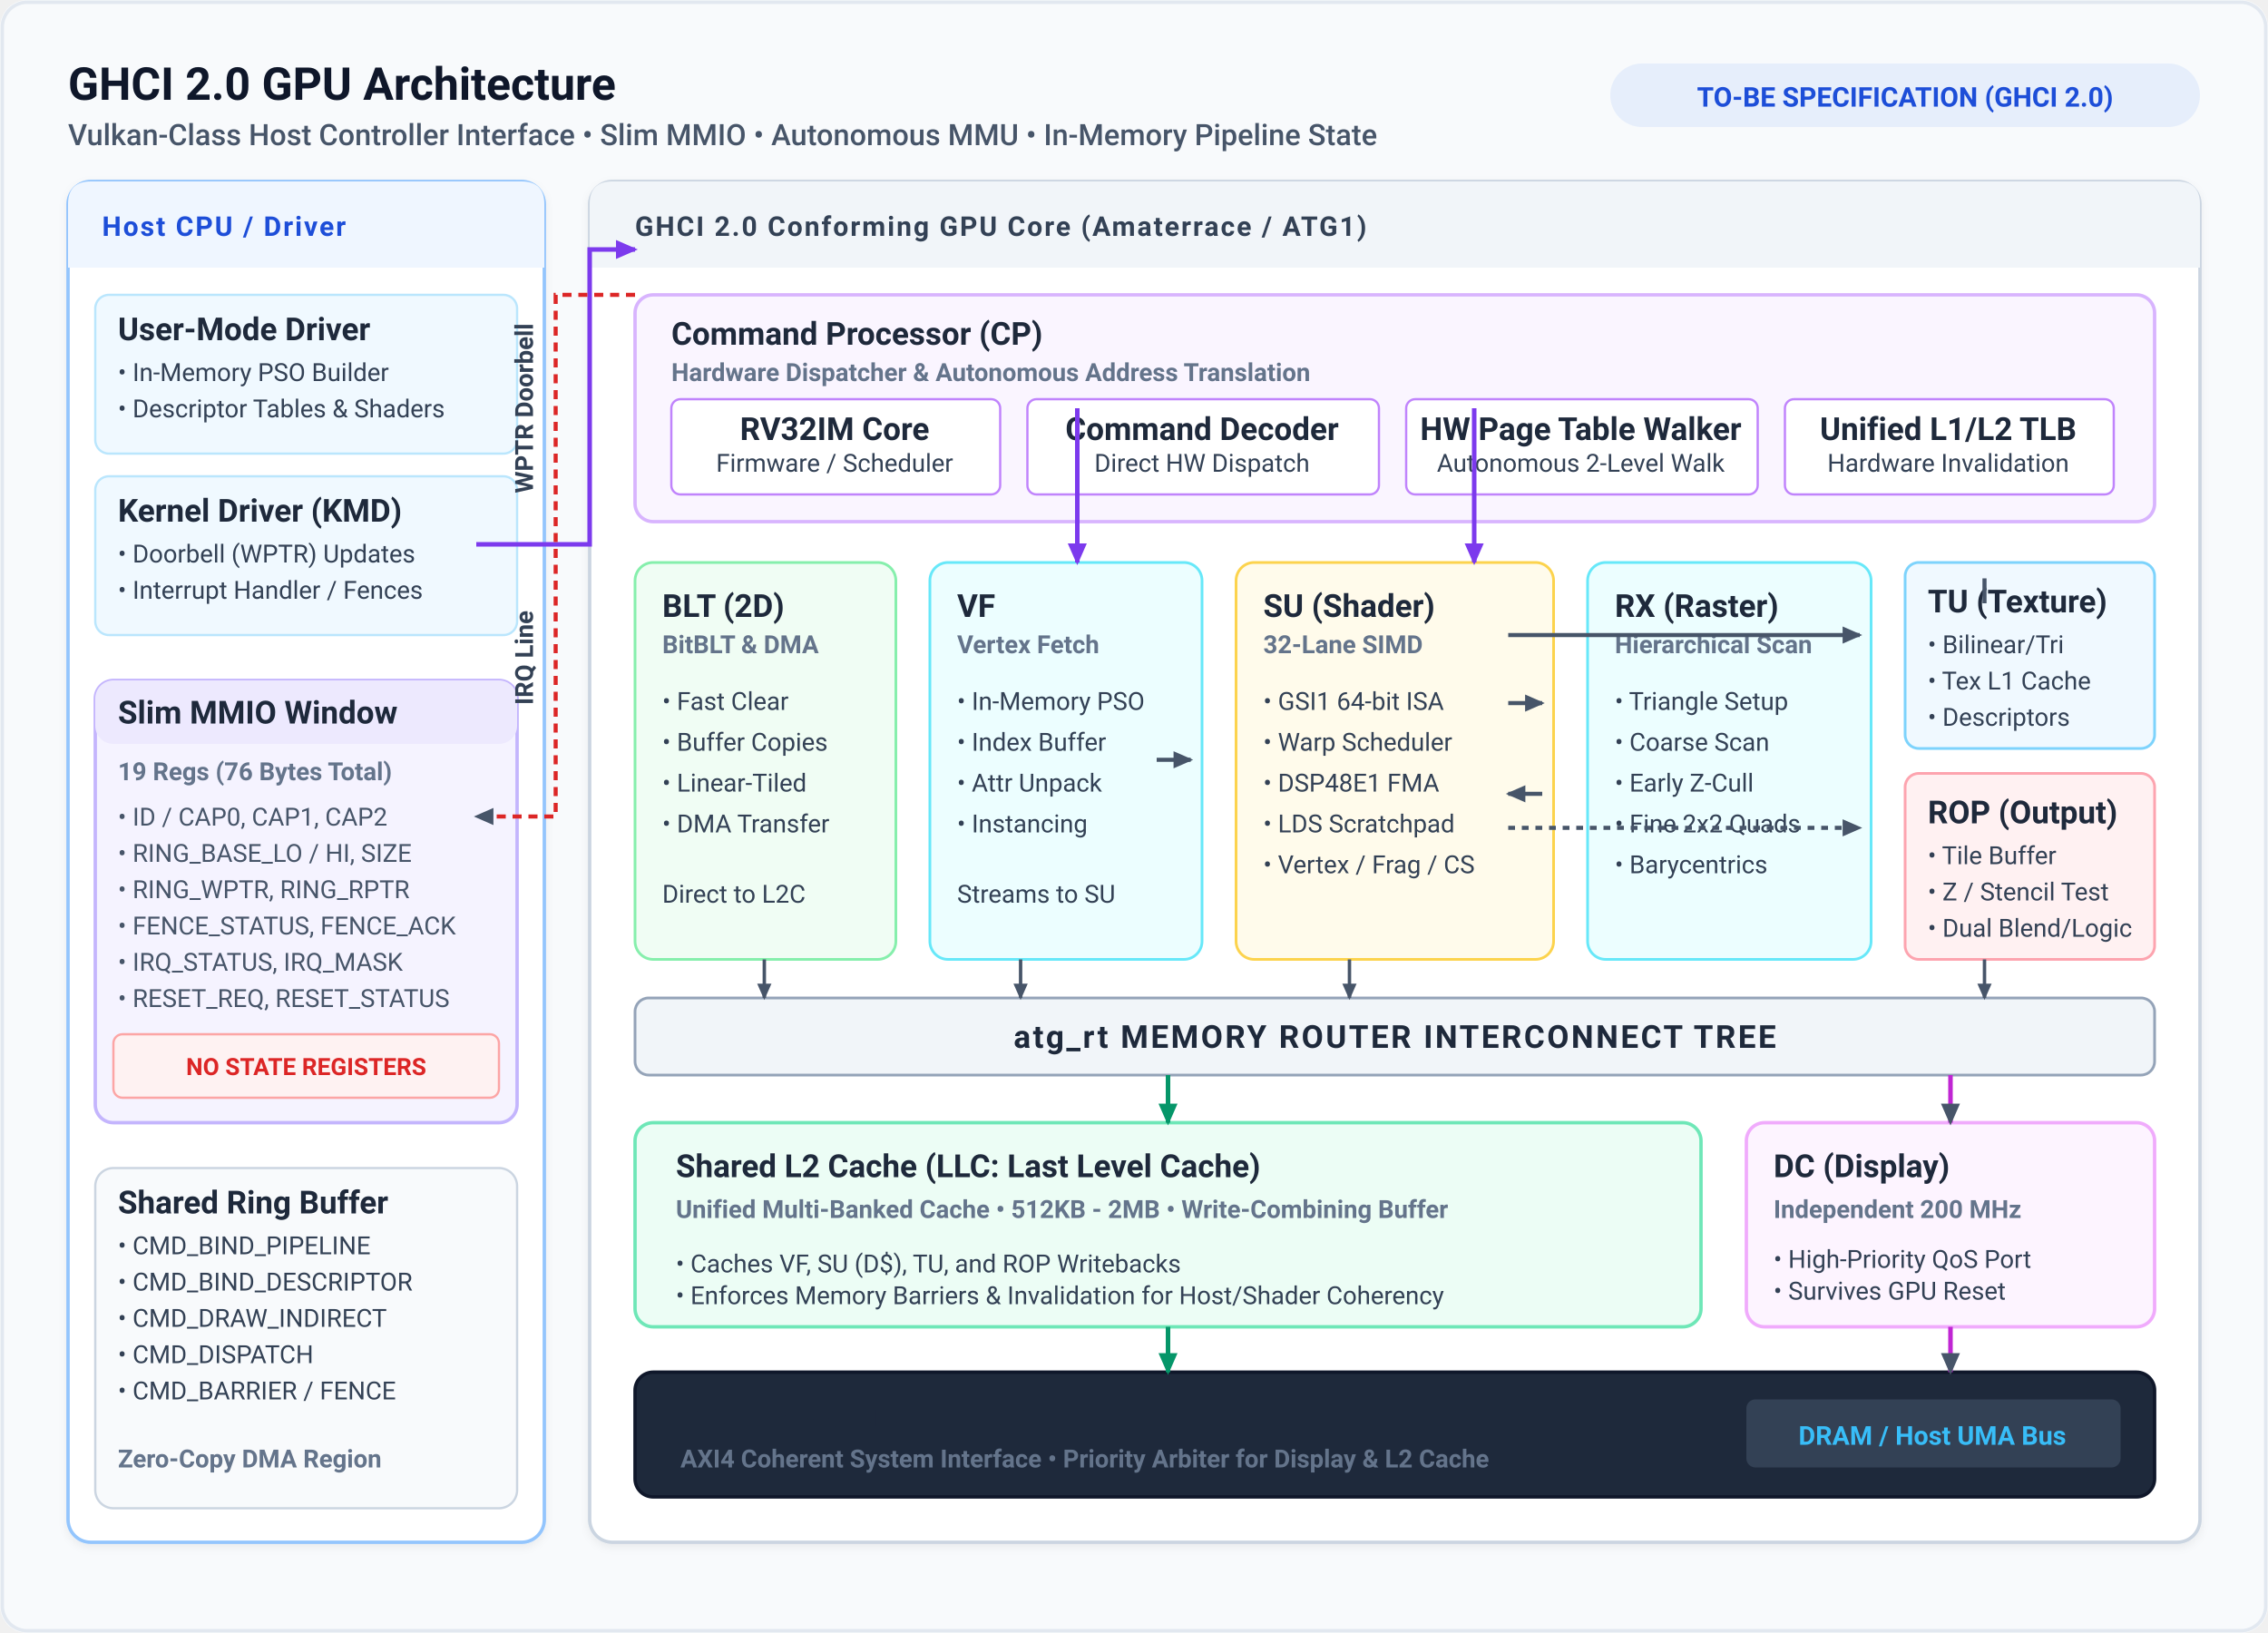
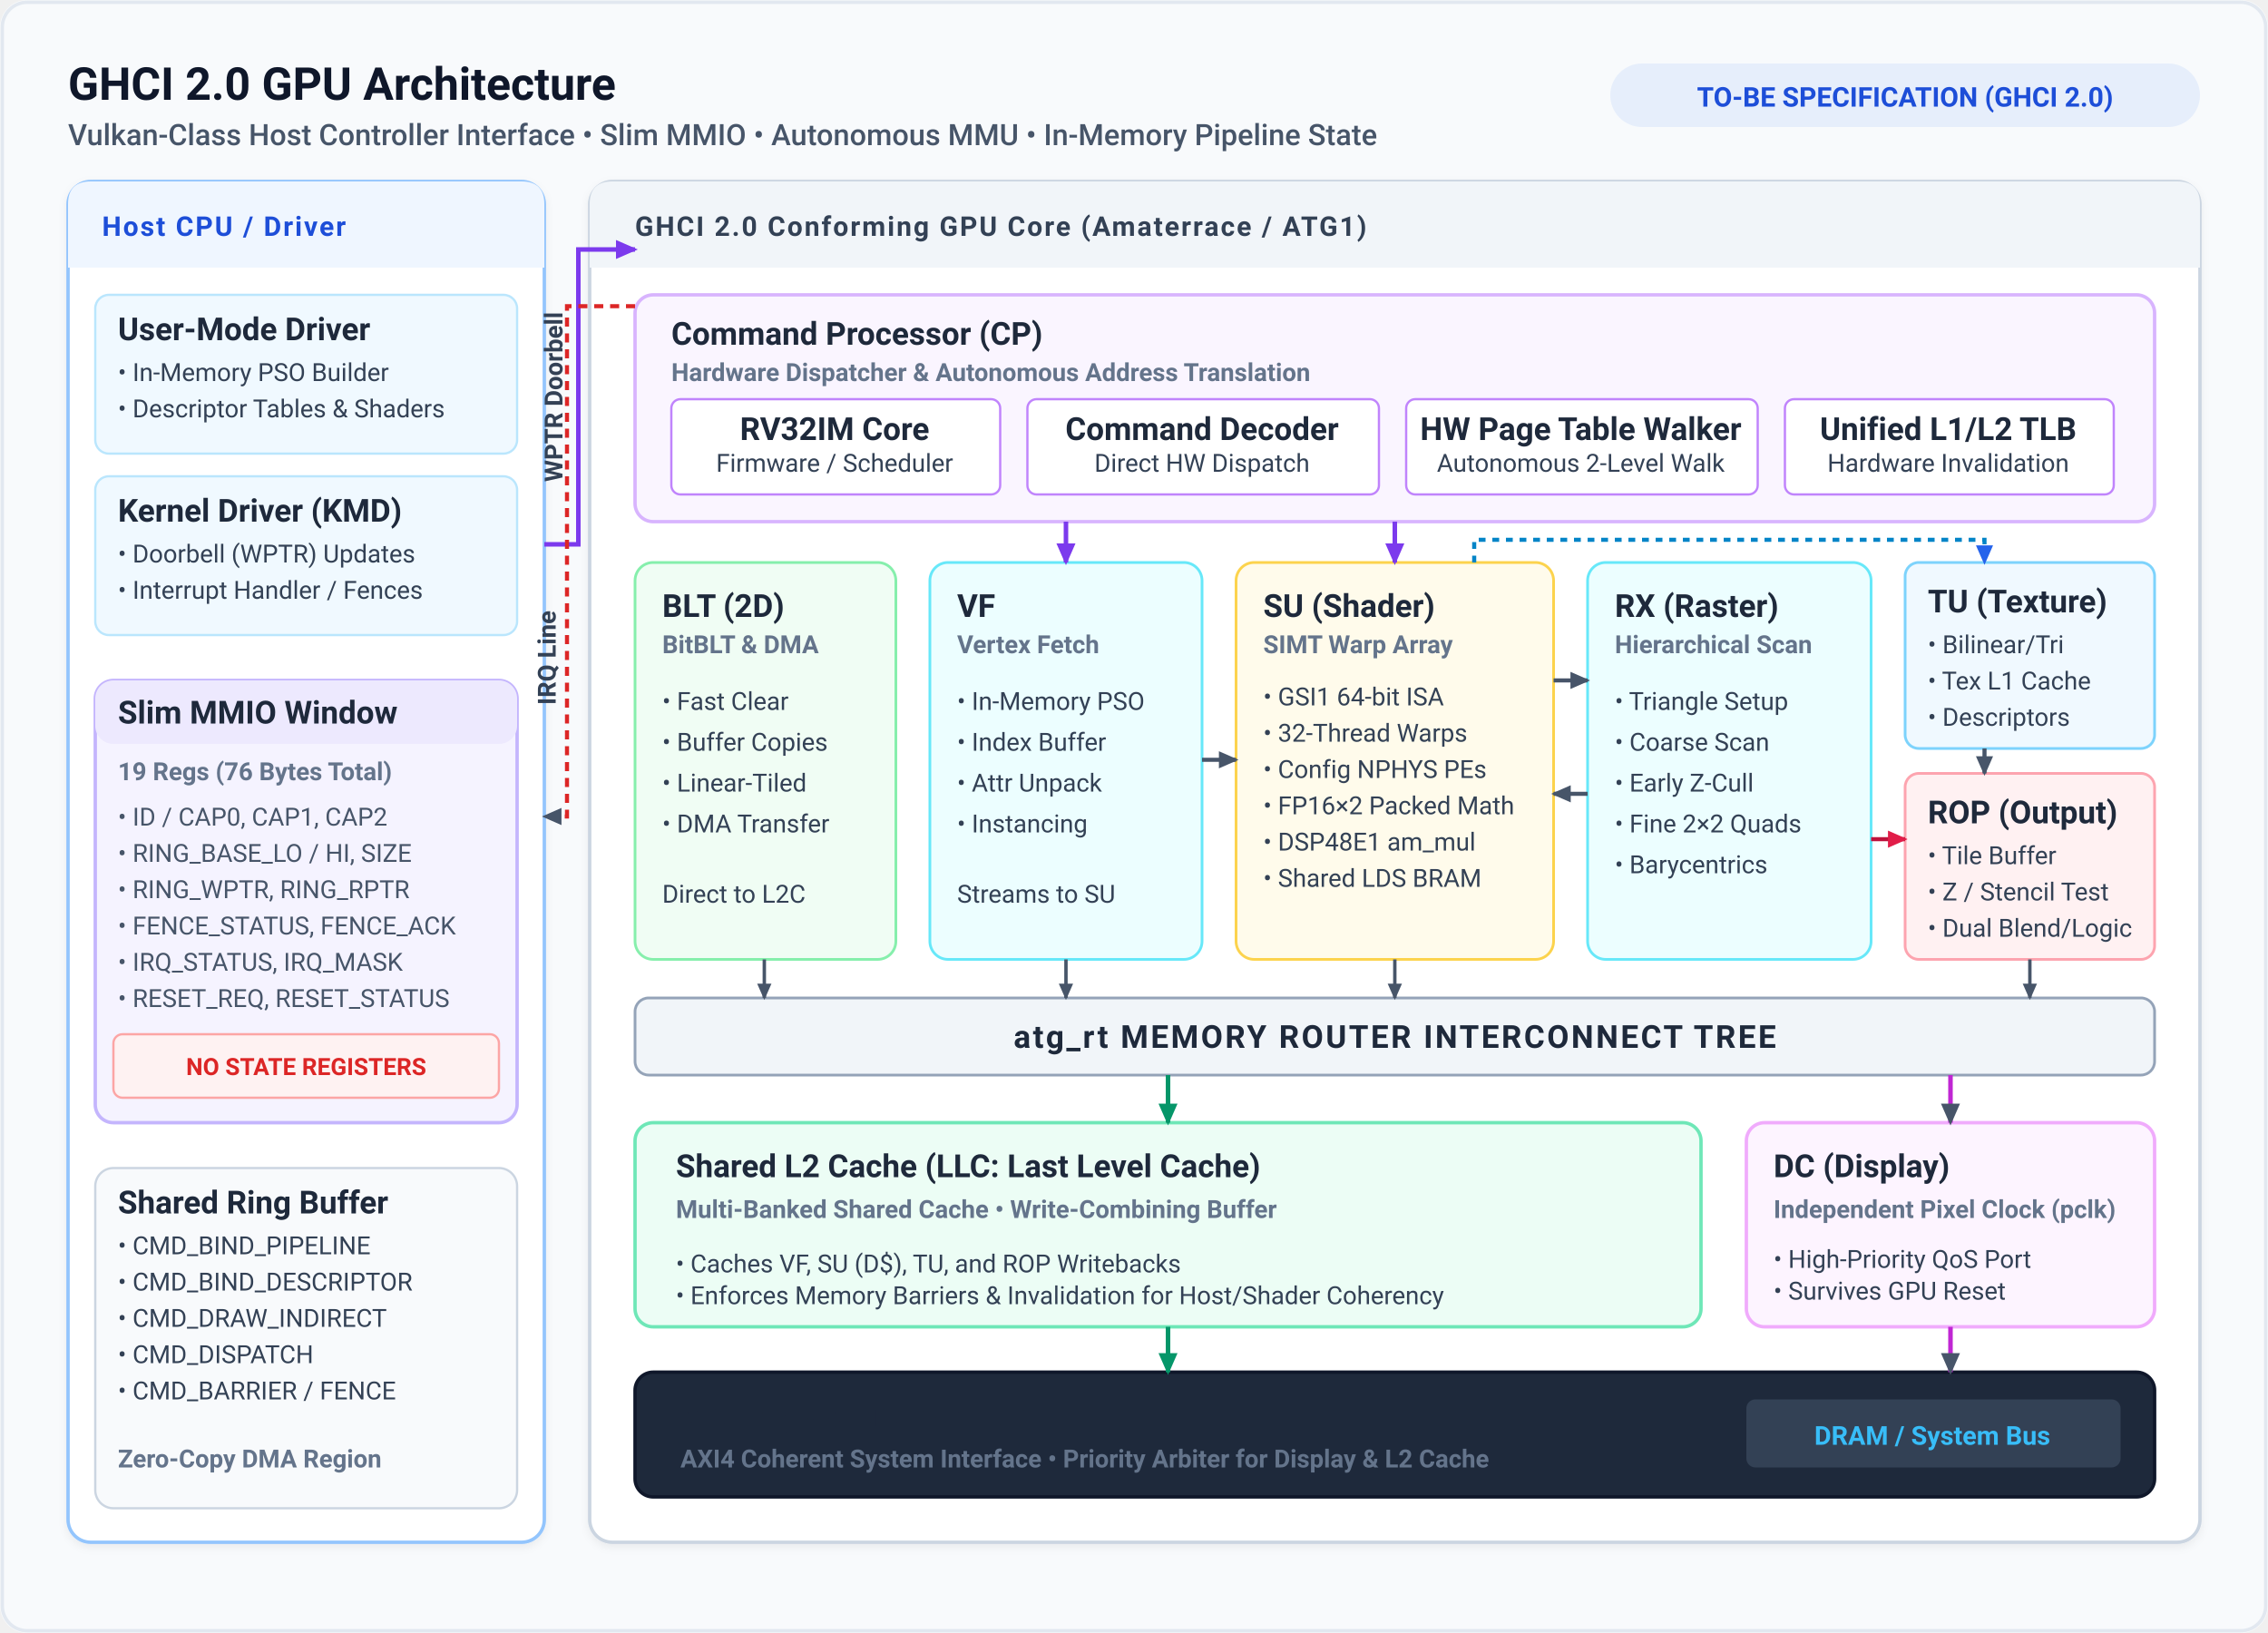
<svg xmlns="http://www.w3.org/2000/svg" viewBox="0 0 1000 720" width="1000" height="720">
  <style>
    /* Fonts &amp; Resets */
    text {
        font-family: -apple-system, BlinkMacSystemFont, "Segoe UI", Roboto, "Helvetica Neue", Arial, sans-serif;
    }
    .title {
        font-size: 20px;
        font-weight: 700;
        fill: #0f172a;
    }
    .subtitle {
        font-size: 13px;
        font-weight: 500;
        fill: #475569;
    }
    .badge-text {
        font-size: 11px;
        font-weight: 600;
        fill: #ffffff;
    }
    .card-title {
        font-size: 14px;
        font-weight: 700;
        fill: #1e293b;
    }
    .card-subtitle {
        font-size: 11px;
        font-weight: 600;
        fill: #64748b;
    }
    .card-body {
        font-size: 11px;
        font-weight: 400;
        fill: #334155;
    }
    .card-bullet {
        font-size: 11px;
        font-weight: 400;
        fill: #475569;
    }
+     .card-sub {
+         font-size: 10px;
+         font-weight: 600;
+         fill: #64748b;
+     }
+     .card-desc {
+         font-size: 9.5px;
+         font-weight: 400;
+         fill: #475569;
+     }
    .conn-label {
        font-size: 11px;
        font-weight: 600;
        fill: #334155;
    }
    .conn-sub {
        font-size: 9.5px;
        font-weight: 400;
        fill: #64748b;
    }
    .group-label {
        font-size: 12px;
        font-weight: 700;
        text-transform: uppercase;
        letter-spacing: 0.8px;
    }
    .seq-actor {
        font-size: 13px;
        font-weight: 700;
        fill: #1e293b;
    }
    .seq-step {
        font-size: 11px;
        font-weight: 600;
        fill: #1e293b;
    }
    .seq-desc {
        font-size: 10px;
        font-weight: 400;
        fill: #475569;
    }
    .seq-num {
        font-size: 10.5px;
        font-weight: 700;
        fill: #ffffff;
+     }
+     .flow-label {
+         font-size: 9.5px;
+         font-weight: 600;
+         fill: #334155;
+     }
+     .sec-title {
+         font-size: 12px;
+         font-weight: 700;
+         text-transform: uppercase;
+         letter-spacing: 0.5px;
    }
</style>
  <defs>
    <filter id="shadow-sm" x="-4%" y="-4%" width="108%" height="108%" filterUnits="userSpaceOnUse">
      <feDropShadow dx="0" dy="1.5" stdDeviation="2" flood-color="#0f172a" flood-opacity="0.06" />
    </filter>
    <filter id="shadow-md" x="-6%" y="-6%" width="112%" height="112%" filterUnits="userSpaceOnUse">
      <feDropShadow dx="0" dy="3" stdDeviation="4" flood-color="#0f172a" flood-opacity="0.08" />
    </filter>
    <marker id="arrow" viewBox="0 0 10 10" refX="7" refY="5" markerWidth="6" markerHeight="6" orient="auto-start-reverse">
      <path d="M 0 1.5 L 8 5 L 0 8.5 z" fill="#475569" />
    </marker>
    <marker id="arrow-blue" viewBox="0 0 10 10" refX="7" refY="5" markerWidth="6" markerHeight="6" orient="auto-start-reverse">
      <path d="M 0 1.5 L 8 5 L 0 8.5 z" fill="#2563eb" />
    </marker>
    <marker id="arrow-purple" viewBox="0 0 10 10" refX="7" refY="5" markerWidth="6" markerHeight="6" orient="auto-start-reverse">
      <path d="M 0 1.5 L 8 5 L 0 8.5 z" fill="#7c3aed" />
    </marker>
    <marker id="arrow-emerald" viewBox="0 0 10 10" refX="7" refY="5" markerWidth="6" markerHeight="6" orient="auto-start-reverse">
      <path d="M 0 1.5 L 8 5 L 0 8.5 z" fill="#059669" />
    </marker>
    <marker id="arrow-amber" viewBox="0 0 10 10" refX="7" refY="5" markerWidth="6" markerHeight="6" orient="auto-start-reverse">
      <path d="M 0 1.5 L 8 5 L 0 8.5 z" fill="#d97706" />
    </marker>
    <marker id="arrow-rose" viewBox="0 0 10 10" refX="7" refY="5" markerWidth="6" markerHeight="6" orient="auto-start-reverse">
      <path d="M 0 1.5 L 8 5 L 0 8.5 z" fill="#e11d48" />
    </marker>
    <linearGradient id="header-grad" x1="0%" y1="0%" x2="100%" y2="0%">
      <stop offset="0%" stop-color="#3b82f6" />
      <stop offset="100%" stop-color="#8b5cf6" />
    </linearGradient>
  </defs>
  <rect width="1000" height="720" fill="#f8fafc" rx="12" />
  <rect x="1" y="1" width="998" height="718" fill="none" stroke="#e2e8f0" stroke-width="1.5" rx="11" />
  <g transform="translate(30, 24)">
    <text class="title" x="0" y="20">GHCI 2.0 GPU Architecture</text>
    <text class="subtitle" x="0" y="40">Vulkan-Class Host Controller Interface • Slim MMIO • Autonomous MMU • In-Memory Pipeline State</text>
    <rect x="680" y="4" width="260" height="28" rx="14" fill="#3b82f6" opacity="0.1" />
    <text x="810" y="23" text-anchor="middle" font-size="12" font-weight="700" fill="#1d4ed8">TO-BE SPECIFICATION (GHCI 2.0)</text>
  </g>
  <g transform="translate(30, 80)">
    <rect width="210" height="600" rx="10" fill="#ffffff" stroke="#93c5fd" stroke-width="1.5" filter="url(#shadow-sm)" />
    <path d="M 0 10 Q 0 0 10 0 L 200 0 Q 210 0 210 10 L 210 38 L 0 38 Z" fill="#eff6ff" />
    <text class="group-label" x="15" y="24" fill="#1d4ed8">Host CPU / Driver</text>
    <g transform="translate(12, 50)">
      <rect width="186" height="70" rx="6" fill="#f0f9ff" stroke="#bae6fd" stroke-width="1" />
      <text class="card-title" x="10" y="20">User-Mode Driver</text>
      <text class="card-body" x="10" y="38">• In-Memory PSO Builder</text>
      <text class="card-body" x="10" y="54">• Descriptor Tables &amp; Shaders</text>
    </g>
    <g transform="translate(12, 130)">
      <rect width="186" height="70" rx="6" fill="#f0f9ff" stroke="#bae6fd" stroke-width="1" />
      <text class="card-title" x="10" y="20">Kernel Driver (KMD)</text>
      <text class="card-body" x="10" y="38">• Doorbell (WPTR) Updates</text>
      <text class="card-body" x="10" y="54">• Interrupt Handler / Fences</text>
    </g>
    <g transform="translate(12, 220)">
      <rect width="186" height="195" rx="8" fill="#f5f3ff" stroke="#c4b5fd" stroke-width="1.5" />
      <rect x="0" y="0" width="186" height="28" rx="8" fill="#ede9fe" />
      <text class="card-title" x="10" y="19" fill="#5b21b6">Slim MMIO Window</text>
      <text class="card-subtitle" x="10" y="44" fill="#6d28d9">19 Regs (76 Bytes Total)</text>
      <text class="card-bullet" x="10" y="64">• ID / CAP0, CAP1, CAP2</text>
      <text class="card-bullet" x="10" y="80">• RING_BASE_LO / HI, SIZE</text>
      <text class="card-bullet" x="10" y="96">• RING_WPTR, RING_RPTR</text>
      <text class="card-bullet" x="10" y="112">• FENCE_STATUS, FENCE_ACK</text>
      <text class="card-bullet" x="10" y="128">• IRQ_STATUS, IRQ_MASK</text>
      <text class="card-bullet" x="10" y="144">• RESET_REQ, RESET_STATUS</text>
      <rect x="8" y="156" width="170" height="28" rx="4" fill="#fef2f2" stroke="#fca5a5" stroke-width="1" />
      <text x="93" y="174" text-anchor="middle" font-size="10.5" font-weight="700" fill="#dc2626">NO STATE REGISTERS</text>
    </g>
    <g transform="translate(12, 435)">
      <rect width="186" height="150" rx="8" fill="#f8fafc" stroke="#cbd5e1" stroke-width="1" />
      <text class="card-title" x="10" y="20">Shared Ring Buffer</text>
      <text class="card-body" x="10" y="38">• CMD_BIND_PIPELINE</text>
      <text class="card-body" x="10" y="54">• CMD_BIND_DESCRIPTOR</text>
      <text class="card-body" x="10" y="70">• CMD_DRAW_INDIRECT</text>
      <text class="card-body" x="10" y="86">• CMD_DISPATCH</text>
      <text class="card-body" x="10" y="102">• CMD_BARRIER / FENCE</text>
      <text class="card-subtitle" x="10" y="132" fill="#0284c7">Zero-Copy DMA Region</text>
    </g>
  </g>
  <g transform="translate(260, 80)">
    <rect width="710" height="600" rx="10" fill="#ffffff" stroke="#cbd5e1" stroke-width="1.5" filter="url(#shadow-sm)" />
    <path d="M 0 10 Q 0 0 10 0 L 700 0 Q 710 0 710 10 L 710 38 L 0 38 Z" fill="#f1f5f9" />
    <text class="group-label" x="20" y="24" fill="#334155">GHCI 2.0 Conforming GPU Core (Amaterrace / ATG1)</text>
    <g transform="translate(20, 50)">
      <rect width="670" height="100" rx="8" fill="#faf5ff" stroke="#d8b4fe" stroke-width="1.5" />
      <text class="card-title" x="16" y="22" fill="#6b21a8">Command Processor (CP)</text>
      <text class="card-subtitle" x="16" y="38" fill="#9333ea">Hardware Dispatcher &amp; Autonomous Address Translation</text>
      <g transform="translate(16, 46)">
        <rect width="145" height="42" rx="4" fill="#ffffff" stroke="#c084fc" stroke-width="1" />
        <text class="card-title" x="72" y="18" text-anchor="middle" font-size="11.5">RV32IM Core</text>
        <text class="card-body" x="72" y="32" text-anchor="middle" font-size="9.5">Firmware / Scheduler</text>
      </g>
      <g transform="translate(173, 46)">
        <rect width="155" height="42" rx="4" fill="#ffffff" stroke="#c084fc" stroke-width="1" />
        <text class="card-title" x="77" y="18" text-anchor="middle" font-size="11.5">Command Decoder</text>
        <text class="card-body" x="77" y="32" text-anchor="middle" font-size="9.5">Direct HW Dispatch</text>
      </g>
      <g transform="translate(340, 46)">
        <rect width="155" height="42" rx="4" fill="#ffffff" stroke="#c084fc" stroke-width="1" />
        <text class="card-title" x="77" y="18" text-anchor="middle" font-size="11.5">HW Page Table Walker</text>
        <text class="card-body" x="77" y="32" text-anchor="middle" font-size="9.5">Autonomous 2-Level Walk</text>
      </g>
      <g transform="translate(507, 46)">
        <rect width="145" height="42" rx="4" fill="#ffffff" stroke="#c084fc" stroke-width="1" />
        <text class="card-title" x="72" y="18" text-anchor="middle" font-size="11.5">Unified L1/L2 TLB</text>
        <text class="card-body" x="72" y="32" text-anchor="middle" font-size="9.5">Hardware Invalidation</text>
      </g>
    </g>
    <g transform="translate(20, 168)">
      <g transform="translate(0, 0)">
        <rect width="115" height="175" rx="8" fill="#f0fdf4" stroke="#86efac" stroke-width="1.2" />
        <text class="card-title" x="12" y="24" fill="#15803d">BLT (2D)</text>
        <text class="card-subtitle" x="12" y="40" fill="#16a34a">BitBLT &amp; DMA</text>
        <text class="card-body" x="12" y="65">• Fast Clear</text>
        <text class="card-body" x="12" y="83">• Buffer Copies</text>
        <text class="card-body" x="12" y="101">• Linear-Tiled</text>
        <text class="card-body" x="12" y="119">• DMA Transfer</text>
        <text class="card-body" x="12" y="150" font-weight="600" fill="#166534">Direct to L2C</text>
      </g>
      <g transform="translate(130, 0)">
        <rect width="120" height="175" rx="8" fill="#ecfeff" stroke="#67e8f9" stroke-width="1.2" />
        <text class="card-title" x="12" y="24" fill="#0e7490">VF</text>
        <text class="card-subtitle" x="12" y="40" fill="#0891b2">Vertex Fetch</text>
        <text class="card-body" x="12" y="65">• In-Memory PSO</text>
        <text class="card-body" x="12" y="83">• Index Buffer</text>
        <text class="card-body" x="12" y="101">• Attr Unpack</text>
        <text class="card-body" x="12" y="119">• Instancing</text>
        <text class="card-body" x="12" y="150" font-weight="600" fill="#0e7490">Streams to SU</text>
      </g>
      <g transform="translate(265, 0)">
        <rect width="140" height="175" rx="8" fill="#fffbeb" stroke="#fcd34d" stroke-width="1.2" />
        <text class="card-title" x="12" y="24" fill="#b45309">SU (Shader)</text>
-         <text class="card-subtitle" x="12" y="40" fill="#d97706">32-Lane SIMD</text>
-         <text class="card-body" x="12" y="65">• GSI1 64-bit ISA</text>
-         <text class="card-body" x="12" y="83">• Warp Scheduler</text>
-         <text class="card-body" x="12" y="101">• DSP48E1 FMA</text>
-         <text class="card-body" x="12" y="119">• LDS Scratchpad</text>
-         <text class="card-body" x="12" y="137">• Vertex / Frag / CS</text>
+         <text class="card-subtitle" x="12" y="40" fill="#d97706">SIMT Warp Array</text>
+         <text class="card-body" x="12" y="63">• GSI1 64-bit ISA</text>
+         <text class="card-body" x="12" y="79">• 32-Thread Warps</text>
+         <text class="card-body" x="12" y="95">• Config NPHYS PEs</text>
+         <text class="card-body" x="12" y="111">• FP16×2 Packed Math</text>
+         <text class="card-body" x="12" y="127">• DSP48E1 am_mul</text>
+         <text class="card-body" x="12" y="143">• Shared LDS BRAM</text>
      </g>
      <g transform="translate(420, 0)">
        <rect width="125" height="175" rx="8" fill="#ecfeff" stroke="#67e8f9" stroke-width="1.2" />
        <text class="card-title" x="12" y="24" fill="#0e7490">RX (Raster)</text>
        <text class="card-subtitle" x="12" y="40" fill="#0891b2">Hierarchical Scan</text>
        <text class="card-body" x="12" y="65">• Triangle Setup</text>
        <text class="card-body" x="12" y="83">• Coarse Scan</text>
        <text class="card-body" x="12" y="101">• Early Z-Cull</text>
-         <text class="card-body" x="12" y="119">• Fine 2x2 Quads</text>
+         <text class="card-body" x="12" y="119">• Fine 2×2 Quads</text>
        <text class="card-body" x="12" y="137">• Barycentrics</text>
      </g>
      <g transform="translate(560, 0)">
        <rect width="110" height="82" rx="6" fill="#f0f9ff" stroke="#7dd3fc" stroke-width="1.2" />
        <text class="card-title" x="10" y="22" fill="#0369a1">TU (Texture)</text>
        <text class="card-body" x="10" y="40">• Bilinear/Tri</text>
        <text class="card-body" x="10" y="56">• Tex L1 Cache</text>
        <text class="card-body" x="10" y="72">• Descriptors</text>
      </g>
      <g transform="translate(560, 93)">
        <rect width="110" height="82" rx="6" fill="#fff1f2" stroke="#fda4af" stroke-width="1.2" />
        <text class="card-title" x="10" y="22" fill="#be123c">ROP (Output)</text>
        <text class="card-body" x="10" y="40">• Tile Buffer</text>
        <text class="card-body" x="10" y="56">• Z / Stencil Test</text>
        <text class="card-body" x="10" y="72">• Dual Blend/Logic</text>
      </g>
    </g>
-     <path fill="none" d="M 215 100 L 215 168" stroke="#7c3aed" stroke-width="2" marker-end="url(#arrow-purple)" />
-     <path fill="none" d="M 390 100 L 390 168" stroke="#7c3aed" stroke-width="2" marker-end="url(#arrow-purple)" />
-     <path fill="none" d="M 250 255 L 265 255" stroke="#475569" stroke-width="1.8" marker-end="url(#arrow)" />
-     <path fill="none" d="M 405 230 L 420 230" stroke="#475569" stroke-width="1.8" marker-end="url(#arrow)" />
-     <path fill="none" d="M 420 270 L 405 270" stroke="#475569" stroke-width="1.8" marker-end="url(#arrow)" />
-     <path fill="none" d="M 405 285 L 560 285" stroke="#475569" stroke-width="1.8" stroke-dasharray="3,3" marker-end="url(#arrow)" />
-     <path fill="none" d="M 405 200 L 560 200" stroke="#475569" stroke-width="1.8" marker-end="url(#arrow)" />
-     <path fill="none" d="M 615 175 L 615 186" stroke="#475569" stroke-width="1.8" />
+     <path fill="none" d="M 210 150 L 210 168" stroke="#7c3aed" stroke-width="2" marker-end="url(#arrow-purple)" />
+     <path fill="none" d="M 355 150 L 355 168" stroke="#7c3aed" stroke-width="2" marker-end="url(#arrow-purple)" />
+     <path fill="none" d="M 270 255 L 285 255" stroke="#475569" stroke-width="1.8" marker-end="url(#arrow)" />
+     <path fill="none" d="M 425 220 L 440 220" stroke="#475569" stroke-width="1.8" marker-end="url(#arrow)" />
+     <path fill="none" d="M 440 270 L 425 270" stroke="#475569" stroke-width="1.8" marker-end="url(#arrow)" />
+     <path fill="none" d="M 390 168 L 390 158 L 615 158 L 615 168" stroke="#0284c7" stroke-width="1.8" stroke-dasharray="3,3" marker-end="url(#arrow-blue)" />
+     <path fill="none" d="M 565 290 L 580 290" stroke="#be123c" stroke-width="1.8" marker-end="url(#arrow-rose)" />
+     <path fill="none" d="M 615 250 L 615 261" stroke="#475569" stroke-width="1.8" marker-end="url(#arrow)" />
    <g transform="translate(20, 360)">
      <rect width="670" height="34" rx="6" fill="#f1f5f9" stroke="#94a3b8" stroke-width="1.2" />
      <text class="card-title" x="335" y="22" text-anchor="middle" fill="#334155" letter-spacing="1">atg_rt MEMORY ROUTER INTERCONNECT TREE</text>
    </g>
    <line x1="77" y1="343" x2="77" y2="360" stroke="#475569" stroke-width="1.5" marker-end="url(#arrow)" />
-     <line x1="190" y1="343" x2="190" y2="360" stroke="#475569" stroke-width="1.5" marker-end="url(#arrow)" />
-     <line x1="335" y1="343" x2="335" y2="360" stroke="#475569" stroke-width="1.5" marker-end="url(#arrow)" />
-     <line x1="615" y1="343" x2="615" y2="360" stroke="#475569" stroke-width="1.5" marker-end="url(#arrow)" />
+     <line x1="210" y1="343" x2="210" y2="360" stroke="#475569" stroke-width="1.5" marker-end="url(#arrow)" />
+     <line x1="355" y1="343" x2="355" y2="360" stroke="#475569" stroke-width="1.5" marker-end="url(#arrow)" />
+     <line x1="635" y1="343" x2="635" y2="360" stroke="#475569" stroke-width="1.5" marker-end="url(#arrow)" />
    <g transform="translate(20, 415)">
      <rect width="470" height="90" rx="8" fill="#ecfdf5" stroke="#6ee7b7" stroke-width="1.5" />
      <text class="card-title" x="18" y="24" fill="#047857">Shared L2 Cache (LLC: Last Level Cache)</text>
-       <text class="card-subtitle" x="18" y="42" fill="#059669">Unified Multi-Banked Cache • 512KB - 2MB • Write-Combining Buffer</text>
+       <text class="card-subtitle" x="18" y="42" fill="#059669">Multi-Banked Shared Cache • Write-Combining Buffer</text>
      <text class="card-body" x="18" y="66">• Caches VF, SU (D$), TU, and ROP Writebacks</text>
      <text class="card-body" x="18" y="80">• Enforces Memory Barriers &amp; Invalidation for Host/Shader Coherency</text>
    </g>
    <g transform="translate(510, 415)">
      <rect width="180" height="90" rx="8" fill="#fdf4ff" stroke="#f0abfc" stroke-width="1.5" />
      <text class="card-title" x="12" y="24" fill="#a21caf">DC (Display)</text>
-       <text class="card-subtitle" x="12" y="42" fill="#c026d3">Independent 200 MHz</text>
+       <text class="card-subtitle" x="12" y="42" fill="#c026d3">Independent Pixel Clock (pclk)</text>
      <text class="card-body" x="12" y="64">• High-Priority QoS Port</text>
      <text class="card-body" x="12" y="78">• Survives GPU Reset</text>
    </g>
    <line x1="255" y1="394" x2="255" y2="415" stroke="#059669" stroke-width="2" marker-end="url(#arrow-emerald)" />
    <line x1="600" y1="394" x2="600" y2="415" stroke="#c026d3" stroke-width="2" marker-end="url(#arrow)" />
    <g transform="translate(20, 525)">
      <rect width="670" height="55" rx="8" fill="#1e293b" stroke="#0f172a" stroke-width="1.5" />
      <text class="card-title" x="20" y="24" fill="#f8fafc">Memory Controller (MC)</text>
      <text class="card-subtitle" x="20" y="42" fill="#94a3b8">AXI4 Coherent System Interface • Priority Arbiter for Display &amp; L2 Cache</text>
      <rect x="490" y="12" width="165" height="30" rx="4" fill="#334155" />
-       <text x="572" y="32" text-anchor="middle" font-size="11.5" font-weight="600" fill="#38bdf8">DRAM / Host UMA Bus</text>
+       <text x="572" y="32" text-anchor="middle" font-size="11.5" font-weight="600" fill="#38bdf8">DRAM / System Bus</text>
    </g>
    <line x1="255" y1="505" x2="255" y2="525" stroke="#059669" stroke-width="2" marker-end="url(#arrow-emerald)" />
    <line x1="600" y1="505" x2="600" y2="525" stroke="#c026d3" stroke-width="2" marker-end="url(#arrow)" />
  </g>
-   <path fill="none" d="M 210 240 L 260 240 L 260 110 L 280 110" stroke="#7c3aed" stroke-width="2" marker-end="url(#arrow-purple)" />
-   <text class="conn-label" x="235" y="180" fill="#7c3aed" text-anchor="middle" transform="rotate(-90 235 180)">WPTR Doorbell</text>
-   <path fill="none" d="M 280 130 L 245 130 L 245 360 L 210 360" stroke="#dc2626" stroke-width="1.8" stroke-dasharray="4,3" marker-end="url(#arrow)" />
-   <text class="conn-label" x="235" y="290" fill="#dc2626" text-anchor="middle" transform="rotate(-90 235 290)">IRQ Line</text>
+   <path fill="none" d="M 240 240 L 255 240 L 255 110 L 280 110" stroke="#7c3aed" stroke-width="2" marker-end="url(#arrow-purple)" />
+   <text class="conn-label" x="248" y="175" fill="#7c3aed" text-anchor="middle" transform="rotate(-90 248 175)">WPTR Doorbell</text>
+   <path fill="none" d="M 280 135 L 250 135 L 250 360 L 240 360" stroke="#dc2626" stroke-width="1.8" stroke-dasharray="4,3" marker-end="url(#arrow)" />
+   <text class="conn-label" x="245" y="290" fill="#dc2626" text-anchor="middle" transform="rotate(-90 245 290)">IRQ Line</text>
</svg>
